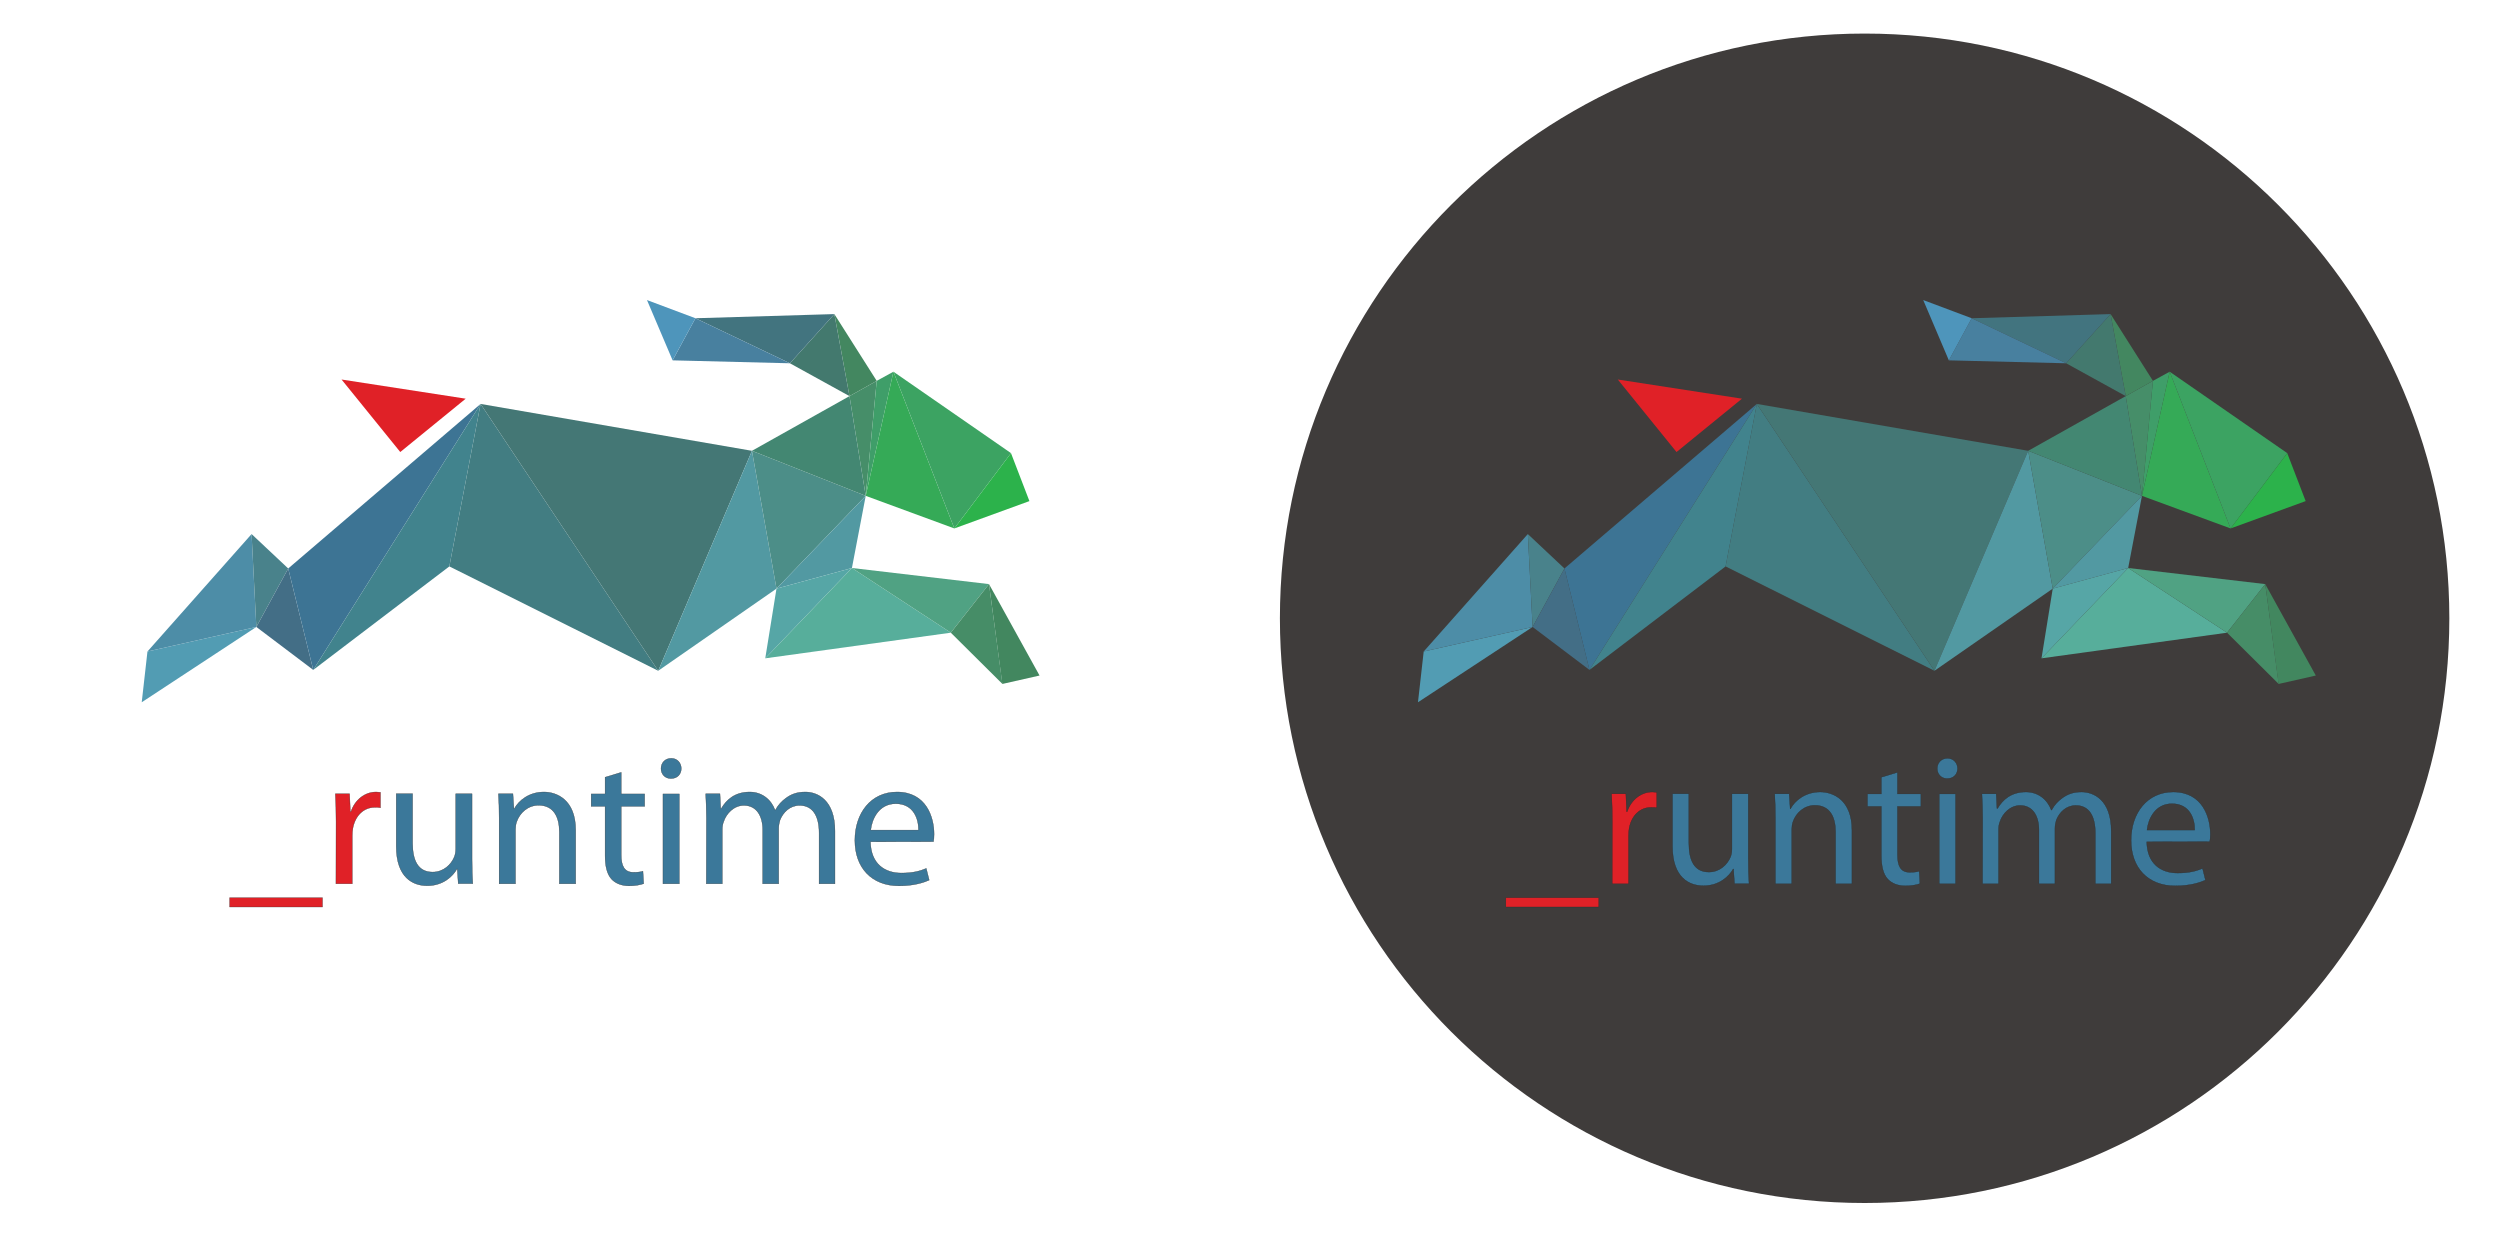
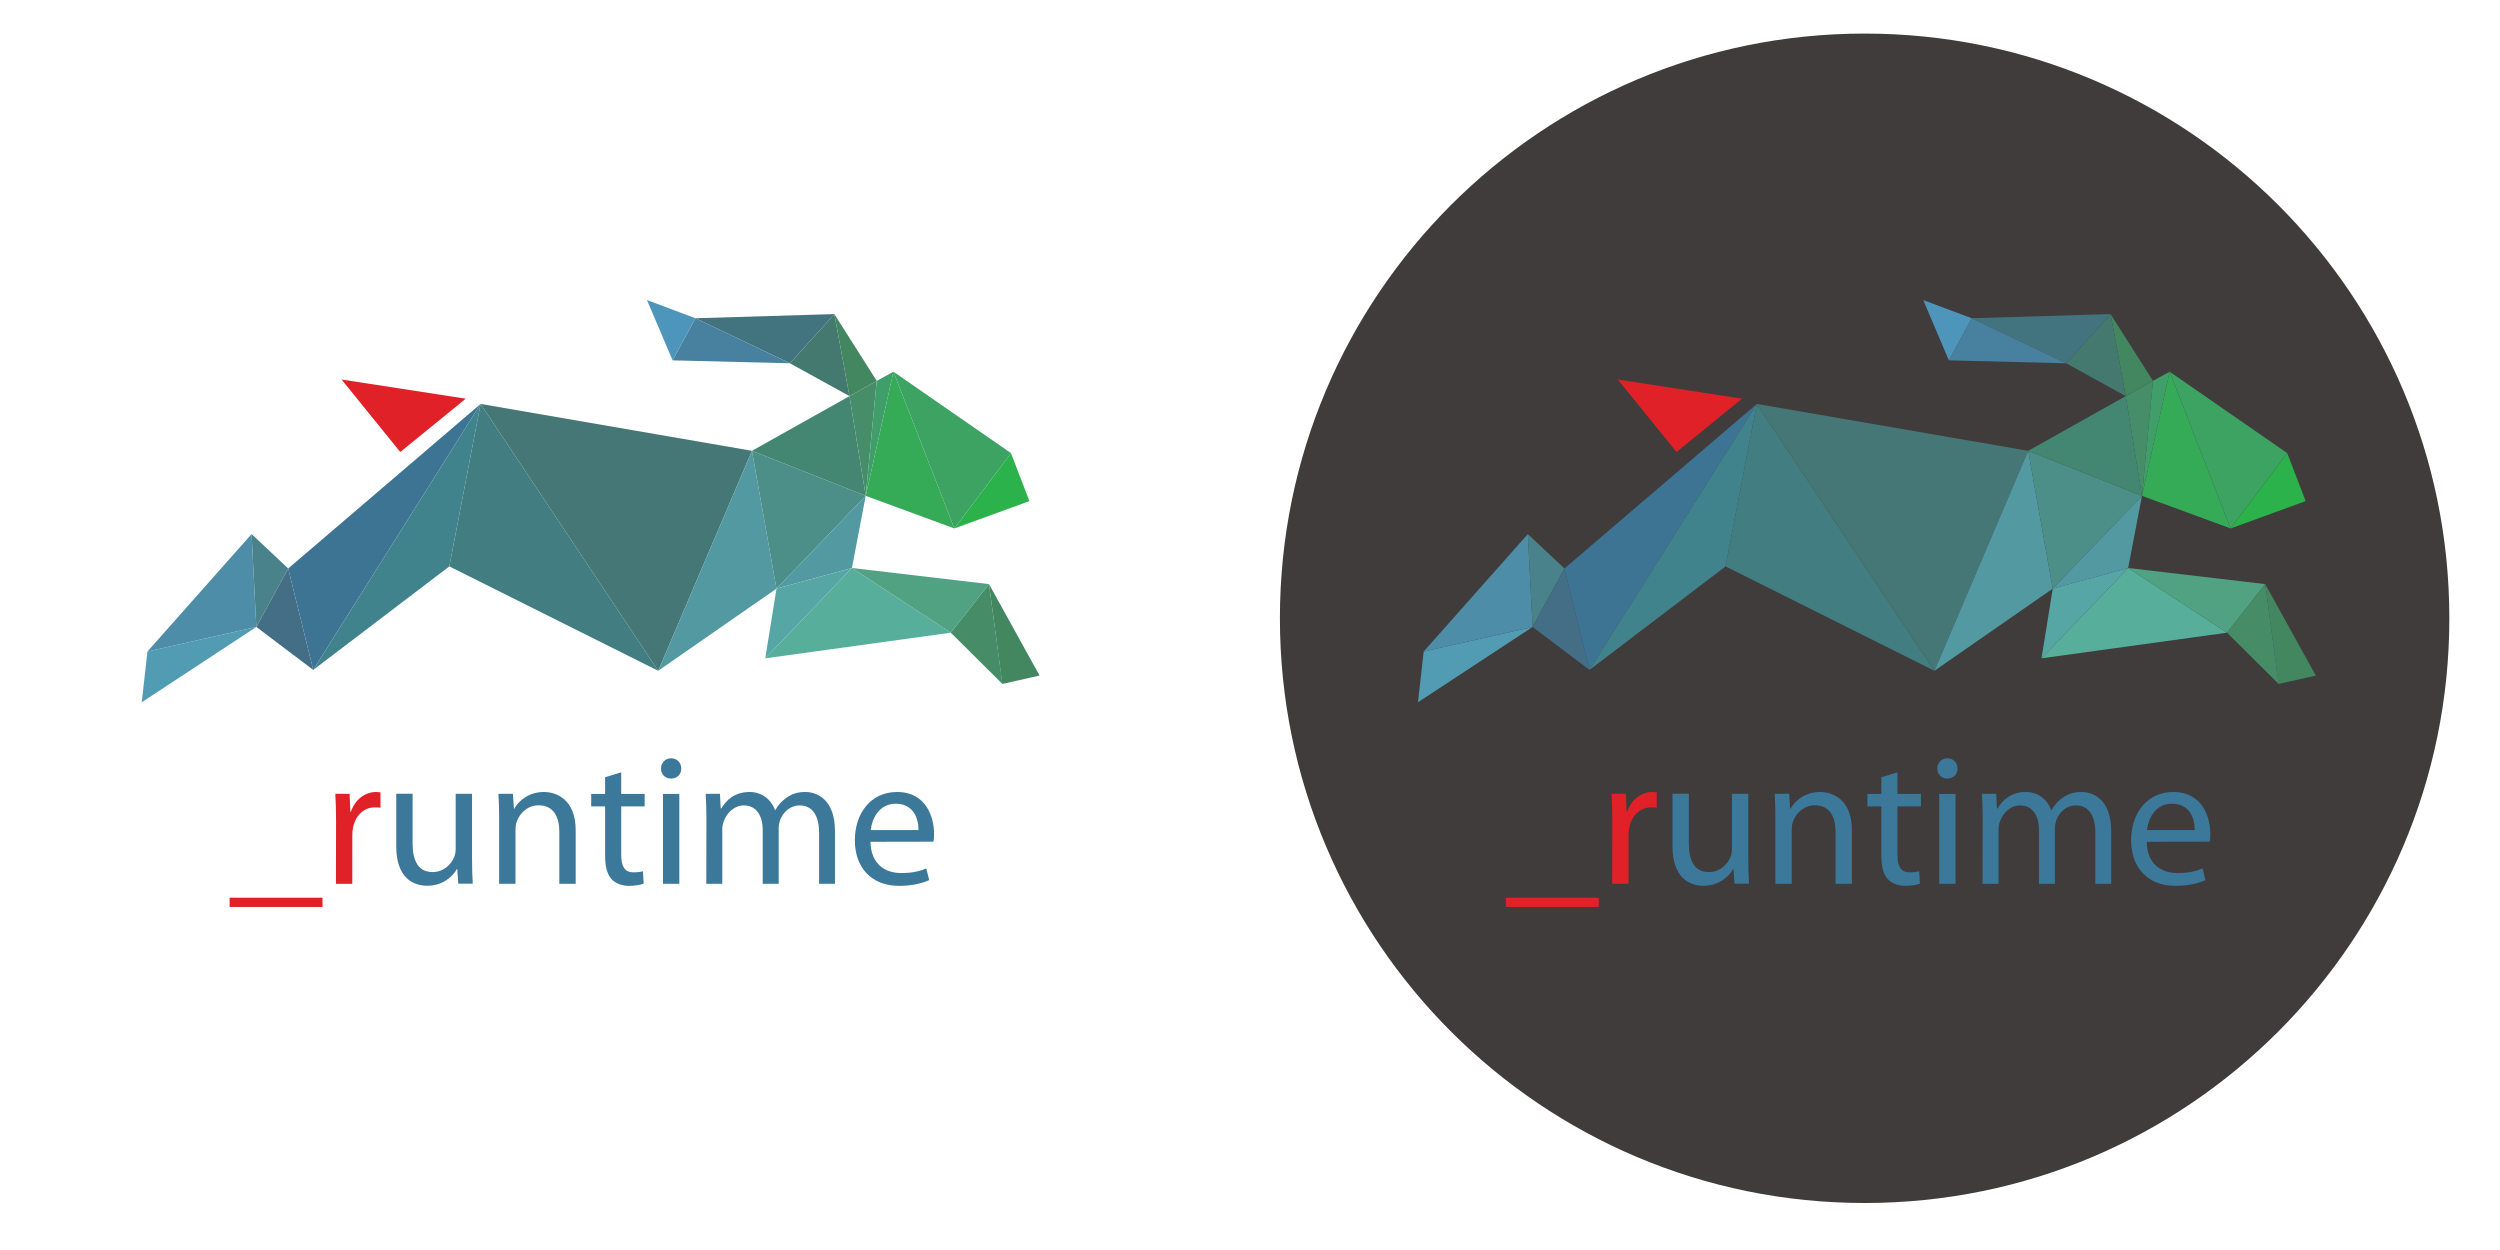
<svg xmlns="http://www.w3.org/2000/svg" version="1.1" id="Layer_1" x="0px" y="0px" viewBox="0 0 2048 1024" style="enable-background:new 0 0 2048 1024;" xml:space="preserve">
  <style type="text/css">
	.st0{fill:#3F3C3B;}
- 	.st1{fill:#E02127;stroke:#282828;stroke-width:0.25;stroke-miterlimit:10;}
- 	.st2{fill:#3B789A;stroke:#282828;stroke-width:0.25;stroke-miterlimit:10;}
+ 	.st1{fill:#E02127;}
+ 	.st2{fill:#3B789A;}
	.st3{fill:#529CB3;}
	.st4{fill:#4D8DA7;}
	.st5{fill:#49828B;}
	.st6{fill:#436E86;}
	.st7{fill:#3D7494;}
	.st8{fill:#41838D;}
	.st9{fill:#427D82;}
	.st10{fill:#447775;}
	.st11{fill:#5299A2;}
	.st12{fill:#4C8E88;}
	.st13{fill:#56A6A6;}
	.st14{fill:#57AE9B;}
	.st15{fill:#50A283;}
	.st16{fill:#468D67;}
	.st17{fill:#42875F;}
	.st18{fill:#468E69;}
	.st19{fill:#3F9E69;}
	.st20{fill:#35AA57;}
	.st21{fill:#3CA362;}
	.st22{fill:#2CB24B;}
	.st23{fill:#438760;}
	.st24{fill:#43796E;}
	.st25{fill:#42747F;}
	.st26{fill:#48809F;}
	.st27{fill:#4E95BB;}
- 	.st28{fill:#E02127;}
- 	.st29{fill:#438772;}
+ 	.st28{fill:#438772;}
</style>
  <circle id="circle4" class="st0" cx="1527.5" cy="506.5" r="479" />
  <path id="path6" class="st1" d="M264.2,735.4v7.6h-76.1v-7.6H264.2z" />
  <path id="path8" class="st1" d="M275.3,673.3c0-8.7-0.2-16.1-0.6-23h11.7l0.6,14.6h0.5  c3.3-9.9,11.6-16.1,20.5-16.1c1.4,0,2.4,0.2,3.7,0.3v12.6c-1.4-0.3-2.7-0.3-4.6-0.3c-9.4,0-16.1,7-18,17c-0.3,1.8-0.5,4.1-0.5,6.2  V724h-13.4L275.3,673.3L275.3,673.3z" />
  <path id="path10" class="st2" d="M386.7,703.7c0,7.8,0.2,14.5,0.6,20.2h-11.9l-0.8-12h-0.3  c-3.3,5.9-11.3,13.7-24.3,13.7c-11.6,0-25.4-6.5-25.4-32.3v-43.1H338v40.6c0,14,4.4,23.6,16.4,23.6c9,0,15.2-6.2,17.7-12.3  c0.8-1.8,1.2-4.3,1.2-6.8v-45h13.4V703.7z" />
  <path id="path12" class="st2" d="M408.9,670.2c0-7.8-0.2-13.8-0.6-19.9h11.9l0.8,12.2h0.3  c3.7-6.8,12.2-13.7,24.3-13.7c10.2,0,26,6.1,26,31.3V724h-13.4v-42.5c0-11.9-4.4-21.8-17-21.8c-8.7,0-15.5,6.2-18,13.7  c-0.6,1.7-0.9,4-0.9,6.2V724h-13.4L408.9,670.2z" />
  <path id="path14" class="st2" d="M508.9,632.7v17.7h19.2v10.2h-19.2v39.7c0,9.1,2.6,14.3,10,14.3  c3.7,0,5.8-0.3,7.8-0.9l0.6,10.2c-2.6,0.9-6.7,1.8-11.9,1.8c-6.2,0-11.3-2.1-14.5-5.6c-3.7-4.1-5.2-10.7-5.2-19.3v-40.2h-11.4v-10.2  h11.4v-13.7L508.9,632.7z" />
  <path id="path16" class="st2" d="M558.1,629.6c0,4.6-3.2,8.2-8.5,8.2c-4.9,0-8.1-3.7-8.1-8.2  c0-4.6,3.3-8.4,8.4-8.4C554.7,621.2,558.1,624.9,558.1,629.6L558.1,629.6z M543.1,724v-73.6h13.4V724H543.1z" />
  <path id="path18" class="st2" d="M578.7,670.2c0-7.8-0.3-13.8-0.6-19.9h11.7l0.6,12h0.5  c4.1-7,11-13.5,23.3-13.5c9.9,0,17.5,6.1,20.7,14.8h0.3c2.3-4.3,5.3-7.3,8.4-9.6c4.4-3.3,9.1-5.2,16.1-5.2c9.9,0,24.3,6.4,24.3,32  V724h-13v-41.5c0-14.3-5.3-22.7-16-22.7c-7.8,0-13.5,5.6-16,12c-0.6,2-1.1,4.3-1.1,6.7V724h-13.1v-44.1c0-11.7-5.2-20.1-15.4-20.1  c-8.2,0-14.5,6.7-16.6,13.4c-0.8,1.8-1.1,4.3-1.1,6.5V724h-13.1L578.7,670.2L578.7,670.2z" />
  <path id="path20" class="st2" d="M713.1,689.6c0.3,18.1,11.7,25.6,25.3,25.6  c9.6,0,15.5-1.7,20.4-3.8l2.4,9.6c-4.7,2.1-12.9,4.7-24.7,4.7c-22.7,0-36.2-15.1-36.2-37.3s13.1-39.6,34.5-39.6  c24.2,0,30.4,21,30.4,34.5c0,2.7-0.2,4.7-0.5,6.2L713.1,689.6L713.1,689.6z M752.4,680c0.2-8.4-3.5-21.6-18.6-21.6  c-13.7,0-19.5,12.3-20.5,21.6H752.4z" />
  <polygon id="polygon24" class="st3" points="116.1,575.3 210,513.6 120.8,533.7 " />
  <polygon id="polygon26" class="st4" points="210,513.6 206.1,437.5 120.8,533.7 " />
  <polygon id="polygon28" class="st5" points="206.1,437.5 236.1,465.7 210,513.6 " />
  <polygon id="polygon30" class="st6" points="236.1,465.7 256.6,548.8 210,513.6 " />
  <polygon id="polygon32" class="st7" points="236.1,465.7 393.7,330.9 256.6,548.8 " />
  <polygon id="polygon34" class="st8" points="393.7,330.9 368.1,464 256.6,548.8 " />
  <polygon id="polygon36" class="st9" points="368.1,464 539.2,549.5 393.7,330.9 " />
  <polygon id="polygon38" class="st10" points="539.2,549.5 393.7,330.9 616,369.3 " />
  <polygon id="polygon40" class="st11" points="636.1,482.2 539.2,549.5 616,369.3 " />
  <polygon id="polygon42" class="st12" points="636.1,482.2 709.2,406.2 616,369.3 " />
  <polygon id="polygon44" class="st11" points="636.1,482.2 697.9,465.3 709.2,406.2 " />
  <polygon id="polygon46" class="st13" points="636.1,482.2 626.9,539.3 697.9,465.3 " />
  <polygon id="polygon48" class="st14" points="626.9,539.3 778.9,518.3 697.9,465.3 " />
  <polygon id="polygon50" class="st15" points="810.2,478.5 778.9,518.3 697.9,465.3 " />
  <path id="path52" class="st16" d="M778.9,518.3c1.6-2,31.3-39.8,31.3-39.8l11,81.8L778.9,518.3z" />
  <polygon id="polygon54" class="st17" points="821.1,560.3 851.6,553.4 810.2,478.5 " />
  <polygon id="polygon56" class="st18" points="718.2,312 709.2,406.2 695.9,324.5 " />
  <polygon id="polygon58" class="st19" points="731.9,304.5 709.2,406.2 718.2,312 " />
  <polygon id="polygon60" class="st20" points="781.8,432.9 709.2,406.2 731.9,304.5 " />
  <polygon id="polygon62" class="st21" points="781.8,432.9 828.2,371.2 731.9,304.5 " />
  <path id="path64" class="st15" d="M828.2,371.2" />
  <polygon id="polygon66" class="st22" points="781.8,432.9 843.3,410.5 828.2,371.2 " />
  <polygon id="polygon68" class="st23" points="683.5,257.3 695.9,324.5 718.2,312 " />
  <path id="path70" class="st15" d="M551,295.2" />
  <polygon id="polygon72" class="st24" points="647.1,297.6 695.9,324.5 683.5,257.3 " />
  <polygon id="polygon74" class="st25" points="569.7,260.7 647.1,297.6 683.5,257.3 " />
  <polygon id="polygon76" class="st26" points="551,295.2 647.1,297.6 569.7,260.7 " />
  <polygon id="polygon78" class="st27" points="530,245.8 569.7,260.7 551,295.2 " />
-   <polygon id="polygon80" class="st28" points="327.9,370.3 279.8,310.9 381.5,326.6 " />
-   <polygon id="polygon82" class="st29" points="616,369.3 709.2,406.2 695.9,324.5 " />
+   <polygon id="polygon80" class="st1" points="327.9,370.3 279.8,310.9 381.5,326.6 " />
+   <polygon id="polygon82" class="st28" points="616,369.3 709.2,406.2 695.9,324.5 " />
  <path id="path6_1_" class="st1" d="M1309.7,735.4v7.6h-76.1v-7.6H1309.7z" />
  <path id="path8_1_" class="st1" d="M1320.8,673.3c0-8.7-0.2-16.1-0.6-23h11.7l0.6,14.6h0.5  c3.3-9.9,11.6-16.1,20.5-16.1c1.4,0,2.4,0.2,3.7,0.3v12.6c-1.4-0.3-2.7-0.3-4.6-0.3c-9.4,0-16.1,7-18,17c-0.3,1.8-0.5,4.1-0.5,6.2  V724h-13.4L1320.8,673.3L1320.8,673.3z" />
  <path id="path10_1_" class="st2" d="M1432.2,703.7c0,7.8,0.2,14.5,0.6,20.2h-11.9l-0.8-12h-0.3  c-3.3,5.9-11.3,13.7-24.3,13.7c-11.6,0-25.4-6.5-25.4-32.3v-43.1h13.4v40.6c0,14,4.4,23.6,16.4,23.6c9,0,15.2-6.2,17.7-12.3  c0.8-1.8,1.2-4.3,1.2-6.8v-45h13.4V703.7z" />
  <path id="path12_1_" class="st2" d="M1454.4,670.2c0-7.8-0.2-13.8-0.6-19.9h11.9l0.8,12.2h0.3  c3.7-6.8,12.2-13.7,24.3-13.7c10.2,0,26,6.1,26,31.3V724h-13.4v-42.5c0-11.9-4.4-21.8-17-21.8c-8.7,0-15.5,6.2-18,13.7  c-0.6,1.7-0.9,4-0.9,6.2V724h-13.4V670.2z" />
  <path id="path14_1_" class="st2" d="M1554.4,632.7v17.7h19.2v10.2h-19.2v39.7  c0,9.1,2.6,14.3,10,14.3c3.7,0,5.8-0.3,7.8-0.9l0.6,10.2c-2.6,0.9-6.7,1.8-11.9,1.8c-6.2,0-11.3-2.1-14.5-5.6  c-3.7-4.1-5.2-10.7-5.2-19.3v-40.2h-11.4v-10.2h11.4v-13.7L1554.4,632.7z" />
  <path id="path16_1_" class="st2" d="M1603.6,629.6c0,4.6-3.2,8.2-8.5,8.2c-4.9,0-8.1-3.7-8.1-8.2  c0-4.6,3.3-8.4,8.4-8.4C1600.2,621.2,1603.6,624.9,1603.6,629.6L1603.6,629.6z M1588.6,724v-73.6h13.4V724H1588.6z" />
  <path id="path18_1_" class="st2" d="M1624.2,670.2c0-7.8-0.3-13.8-0.6-19.9h11.7l0.6,12h0.5  c4.1-7,11-13.5,23.3-13.5c9.9,0,17.5,6.1,20.7,14.8h0.3c2.3-4.3,5.3-7.3,8.4-9.6c4.4-3.3,9.1-5.2,16.1-5.2c9.9,0,24.3,6.4,24.3,32  V724h-13v-41.5c0-14.3-5.3-22.7-16-22.7c-7.8,0-13.5,5.6-16,12c-0.6,2-1.1,4.3-1.1,6.7V724h-13.1v-44.1c0-11.7-5.2-20.1-15.4-20.1  c-8.2,0-14.5,6.7-16.6,13.4c-0.8,1.8-1.1,4.3-1.1,6.5V724h-13.1L1624.2,670.2L1624.2,670.2z" />
  <path id="path20_1_" class="st2" d="M1758.6,689.6c0.3,18.1,11.7,25.6,25.3,25.6  c9.6,0,15.5-1.7,20.4-3.8l2.4,9.6c-4.7,2.1-12.9,4.7-24.7,4.7c-22.7,0-36.2-15.1-36.2-37.3s13.1-39.6,34.5-39.6  c24.2,0,30.4,21,30.4,34.5c0,2.7-0.2,4.7-0.5,6.2L1758.6,689.6L1758.6,689.6z M1797.9,680c0.2-8.4-3.5-21.6-18.6-21.6  c-13.7,0-19.5,12.3-20.5,21.6H1797.9z" />
  <polygon id="polygon24_1_" class="st3" points="1161.6,575.3 1255.5,513.6 1166.3,533.7 " />
  <polygon id="polygon26_1_" class="st4" points="1255.5,513.6 1251.6,437.5 1166.3,533.7 " />
  <polygon id="polygon28_1_" class="st5" points="1251.6,437.5 1281.6,465.7 1255.5,513.6 " />
  <polygon id="polygon30_1_" class="st6" points="1281.6,465.7 1302.1,548.8 1255.5,513.6 " />
  <polygon id="polygon32_1_" class="st7" points="1281.6,465.7 1439.2,330.9 1302.1,548.8 " />
  <polygon id="polygon34_1_" class="st8" points="1439.2,330.9 1413.6,464 1302.1,548.8 " />
  <polygon id="polygon36_1_" class="st9" points="1413.6,464 1584.7,549.5 1439.2,330.9 " />
  <polygon id="polygon38_1_" class="st10" points="1584.7,549.5 1439.2,330.9 1661.5,369.3 " />
  <polygon id="polygon40_1_" class="st11" points="1681.6,482.2 1584.7,549.5 1661.5,369.3 " />
  <polygon id="polygon42_1_" class="st12" points="1681.6,482.2 1754.7,406.2 1661.5,369.3 " />
  <polygon id="polygon44_1_" class="st11" points="1681.6,482.2 1743.4,465.3 1754.7,406.2 " />
  <polygon id="polygon46_1_" class="st13" points="1681.6,482.2 1672.4,539.3 1743.4,465.3 " />
  <polygon id="polygon48_1_" class="st14" points="1672.4,539.3 1824.4,518.3 1743.4,465.3 " />
  <polygon id="polygon50_1_" class="st15" points="1855.7,478.5 1824.4,518.3 1743.4,465.3 " />
  <path id="path52_1_" class="st16" d="M1824.4,518.3c1.6-2,31.3-39.8,31.3-39.8l11,81.8  L1824.4,518.3z" />
  <polygon id="polygon54_1_" class="st17" points="1866.6,560.3 1897.1,553.4 1855.7,478.5 " />
  <polygon id="polygon56_1_" class="st18" points="1763.7,312 1754.7,406.2 1741.4,324.5 " />
  <polygon id="polygon58_1_" class="st19" points="1777.4,304.5 1754.7,406.2 1763.7,312 " />
  <polygon id="polygon60_1_" class="st20" points="1827.3,432.9 1754.7,406.2 1777.4,304.5 " />
  <polygon id="polygon62_1_" class="st21" points="1827.3,432.9 1873.7,371.2 1777.4,304.5 " />
  <path id="path64_1_" class="st15" d="M1873.7,371.2" />
  <polygon id="polygon66_1_" class="st22" points="1827.3,432.9 1888.8,410.5 1873.7,371.2 " />
  <polygon id="polygon68_1_" class="st23" points="1729,257.3 1741.4,324.5 1763.7,312 " />
  <path id="path70_1_" class="st15" d="M1596.5,295.2" />
  <polygon id="polygon72_1_" class="st24" points="1692.6,297.6 1741.4,324.5 1729,257.3 " />
  <polygon id="polygon74_1_" class="st25" points="1615.2,260.7 1692.6,297.6 1729,257.3 " />
  <polygon id="polygon76_1_" class="st26" points="1596.5,295.2 1692.6,297.6 1615.2,260.7 " />
  <polygon id="polygon78_1_" class="st27" points="1575.5,245.8 1615.2,260.7 1596.5,295.2 " />
-   <polygon id="polygon80_1_" class="st28" points="1373.4,370.3 1325.3,310.9 1427,326.6 " />
-   <polygon id="polygon82_1_" class="st29" points="1661.5,369.3 1754.7,406.2 1741.4,324.5 " />
+   <polygon id="polygon80_1_" class="st1" points="1373.4,370.3 1325.3,310.9 1427,326.6 " />
+   <polygon id="polygon82_1_" class="st28" points="1661.5,369.3 1754.7,406.2 1741.4,324.5 " />
</svg>
